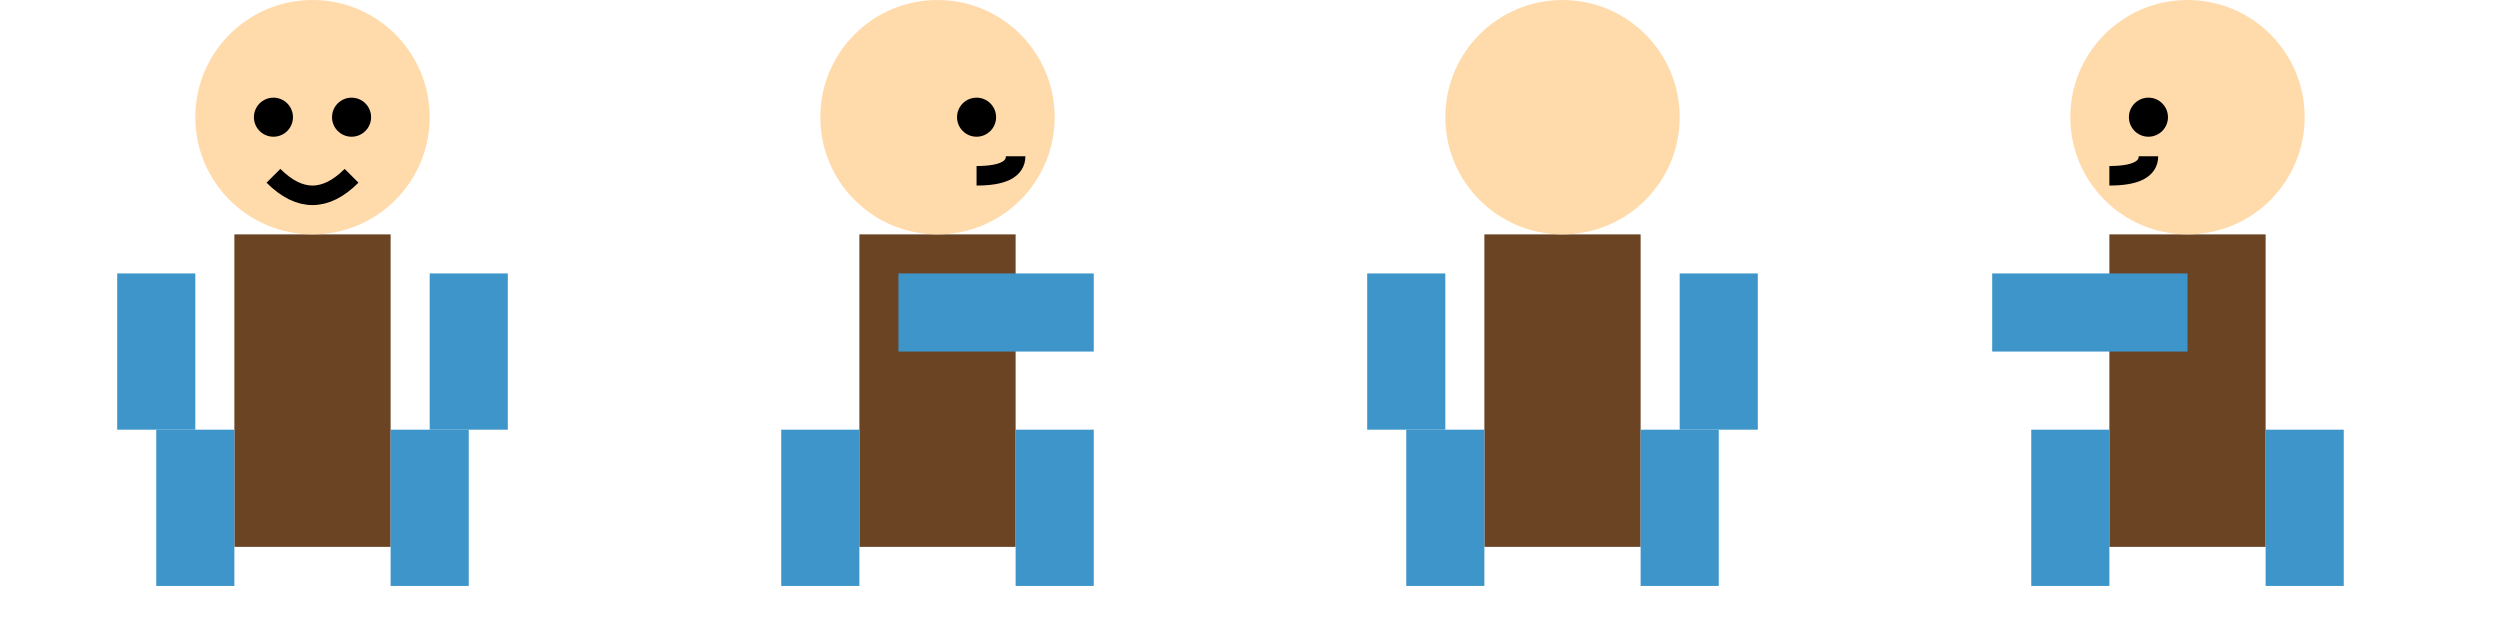
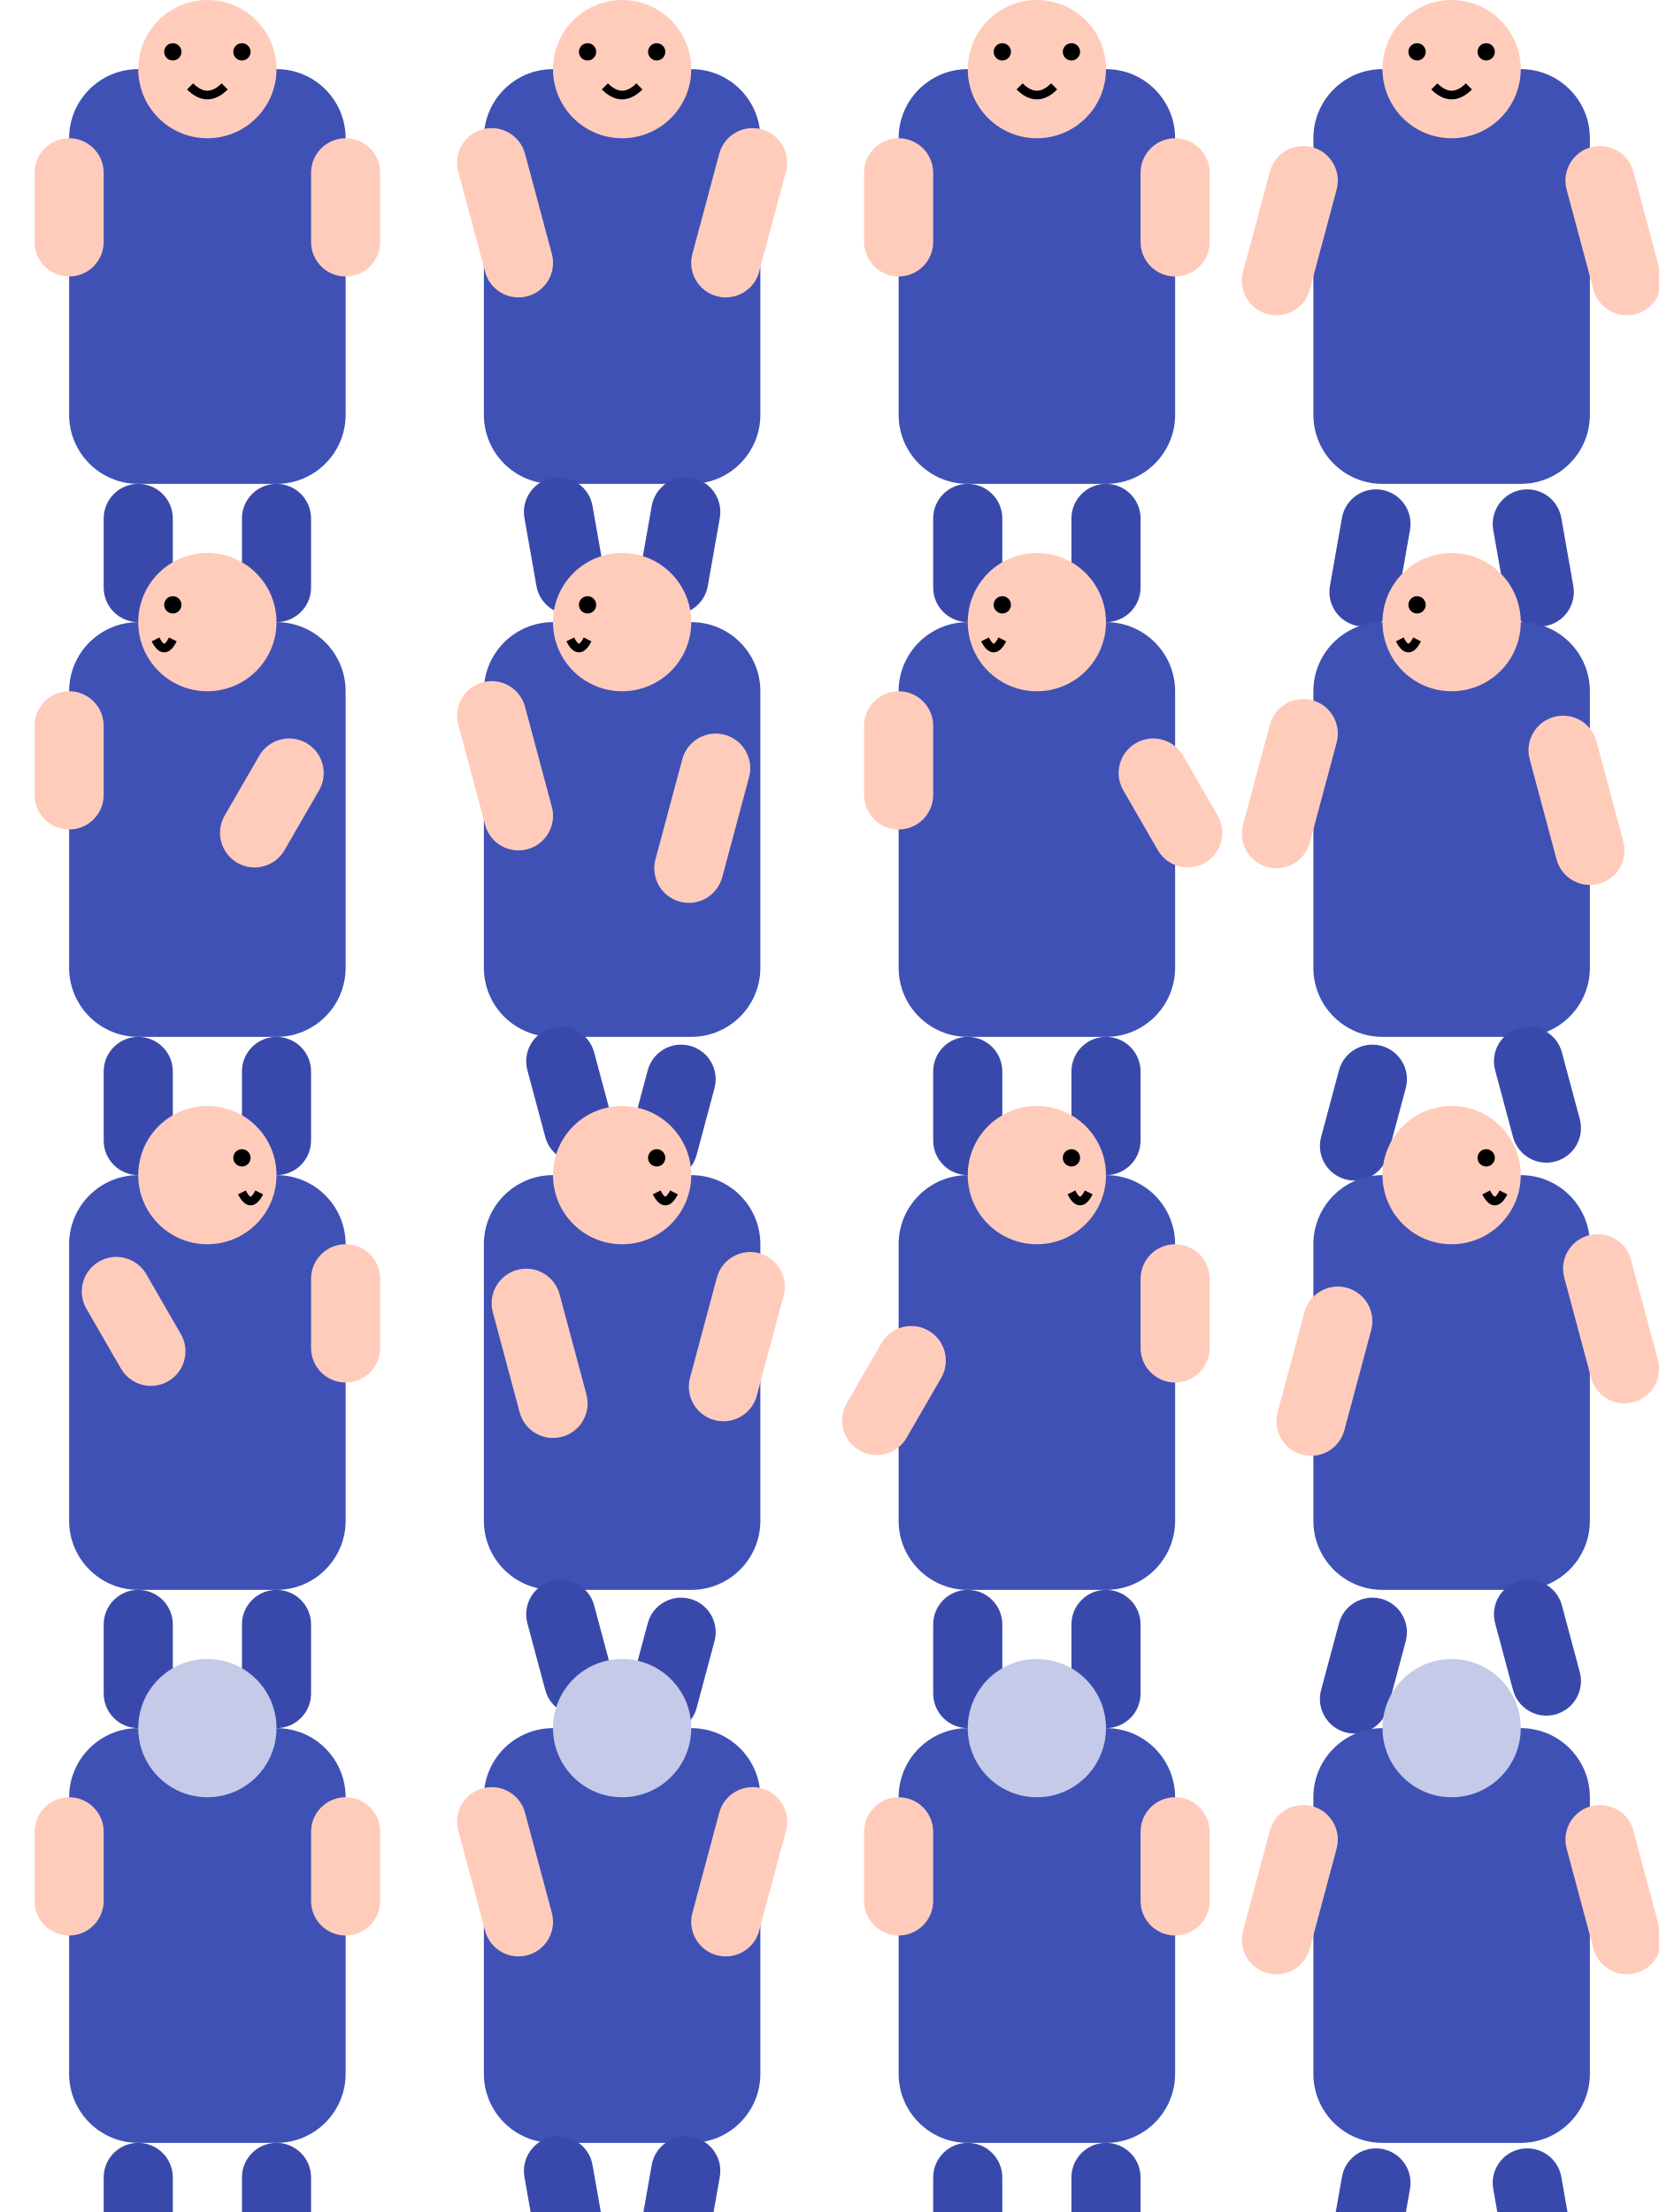
- <svg xmlns="http://www.w3.org/2000/svg" width="128" height="32" viewBox="0 0 128 32" fill="none">
-   <rect x="0" y="0" width="32" height="32" fill="none" />
-   <rect x="12" y="12" width="8" height="16" fill="#6b4423" />
-   <circle cx="16" cy="6" r="6" fill="#ffdbac" />
-   <rect x="8" y="22" width="4" height="8" fill="#3e95c9" />
-   <rect x="20" y="22" width="4" height="8" fill="#3e95c9" />
-   <rect x="6" y="14" width="4" height="8" fill="#3e95c9" />
-   <rect x="22" y="14" width="4" height="8" fill="#3e95c9" />
-   <ellipse cx="14" cy="6" rx="1" ry="1" fill="#000000" />
-   <ellipse cx="18" cy="6" rx="1" ry="1" fill="#000000" />
-   <path d="M14,9 Q16,11 18,9" stroke="#000000" stroke-width="1" fill="none" />
-   <rect x="32" y="0" width="32" height="32" fill="none" />
-   <rect x="44" y="12" width="8" height="16" fill="#6b4423" />
-   <circle cx="48" cy="6" r="6" fill="#ffdbac" />
-   <rect x="40" y="22" width="4" height="8" fill="#3e95c9" />
-   <rect x="52" y="22" width="4" height="8" fill="#3e95c9" />
-   <rect x="46" y="14" width="10" height="4" fill="#3e95c9" />
-   <ellipse cx="50" cy="6" rx="1" ry="1" fill="#000000" />
-   <path d="M50,9 Q52,9 52,8" stroke="#000000" stroke-width="1" fill="none" />
-   <rect x="64" y="0" width="32" height="32" fill="none" />
-   <rect x="76" y="12" width="8" height="16" fill="#6b4423" />
-   <circle cx="80" cy="6" r="6" fill="#ffdbac" />
-   <rect x="72" y="22" width="4" height="8" fill="#3e95c9" />
-   <rect x="84" y="22" width="4" height="8" fill="#3e95c9" />
-   <rect x="70" y="14" width="4" height="8" fill="#3e95c9" />
-   <rect x="86" y="14" width="4" height="8" fill="#3e95c9" />
-   <rect x="96" y="0" width="32" height="32" fill="none" />
-   <rect x="108" y="12" width="8" height="16" fill="#6b4423" />
-   <circle cx="112" cy="6" r="6" fill="#ffdbac" />
-   <rect x="104" y="22" width="4" height="8" fill="#3e95c9" />
-   <rect x="116" y="22" width="4" height="8" fill="#3e95c9" />
-   <rect x="102" y="14" width="10" height="4" fill="#3e95c9" />
-   <ellipse cx="110" cy="6" rx="1" ry="1" fill="#000000" />
-   <path d="M108,9 Q110,9 110,8" stroke="#000000" stroke-width="1" fill="none" />
+ <svg xmlns="http://www.w3.org/2000/svg" width="96" height="128" version="1.1" viewBox="0 0 96 128">
+   <g id="down-1">
+     <rect x="4" y="4" width="16" height="24" rx="4" fill="#3F51B5" />
+     <circle cx="12" cy="4" r="4" fill="#FFCCBC" />
+     <circle cx="10" cy="3" r="0.5" fill="#000000" />
+     <circle cx="14" cy="3" r="0.5" fill="#000000" />
+     <path d="M11,5 Q12,6 13,5" stroke="#000000" stroke-width="0.5" fill="none" />
+     <rect x="2" y="8" width="4" height="8" rx="2" fill="#FFCCBC" />
+     <rect x="18" y="8" width="4" height="8" rx="2" fill="#FFCCBC" />
+     <rect x="6" y="28" width="4" height="8" rx="2" fill="#3949AB" />
+     <rect x="14" y="28" width="4" height="8" rx="2" fill="#3949AB" />
+   </g>
+   <g id="down-2" transform="translate(24, 0)">
+     <rect x="4" y="4" width="16" height="24" rx="4" fill="#3F51B5" />
+     <circle cx="12" cy="4" r="4" fill="#FFCCBC" />
+     <circle cx="10" cy="3" r="0.5" fill="#000000" />
+     <circle cx="14" cy="3" r="0.5" fill="#000000" />
+     <path d="M11,5 Q12,6 13,5" stroke="#000000" stroke-width="0.5" fill="none" />
+     <rect x="2" y="8" width="4" height="10" rx="2" fill="#FFCCBC" transform="rotate(-15, 2, 8)" />
+     <rect x="18" y="8" width="4" height="10" rx="2" fill="#FFCCBC" transform="rotate(15, 22, 8)" />
+     <rect x="6" y="28" width="4" height="8" rx="2" fill="#3949AB" transform="rotate(-10, 6, 28)" />
+     <rect x="14" y="28" width="4" height="8" rx="2" fill="#3949AB" transform="rotate(10, 18, 28)" />
+   </g>
+   <g id="down-3" transform="translate(48, 0)">
+     <rect x="4" y="4" width="16" height="24" rx="4" fill="#3F51B5" />
+     <circle cx="12" cy="4" r="4" fill="#FFCCBC" />
+     <circle cx="10" cy="3" r="0.5" fill="#000000" />
+     <circle cx="14" cy="3" r="0.5" fill="#000000" />
+     <path d="M11,5 Q12,6 13,5" stroke="#000000" stroke-width="0.5" fill="none" />
+     <rect x="2" y="8" width="4" height="8" rx="2" fill="#FFCCBC" />
+     <rect x="18" y="8" width="4" height="8" rx="2" fill="#FFCCBC" />
+     <rect x="6" y="28" width="4" height="8" rx="2" fill="#3949AB" />
+     <rect x="14" y="28" width="4" height="8" rx="2" fill="#3949AB" />
+   </g>
+   <g id="down-4" transform="translate(72, 0)">
+     <rect x="4" y="4" width="16" height="24" rx="4" fill="#3F51B5" />
+     <circle cx="12" cy="4" r="4" fill="#FFCCBC" />
+     <circle cx="10" cy="3" r="0.5" fill="#000000" />
+     <circle cx="14" cy="3" r="0.5" fill="#000000" />
+     <path d="M11,5 Q12,6 13,5" stroke="#000000" stroke-width="0.5" fill="none" />
+     <rect x="2" y="8" width="4" height="10" rx="2" fill="#FFCCBC" transform="rotate(15, 2, 8)" />
+     <rect x="18" y="8" width="4" height="10" rx="2" fill="#FFCCBC" transform="rotate(-15, 22, 8)" />
+     <rect x="6" y="28" width="4" height="8" rx="2" fill="#3949AB" transform="rotate(10, 6, 28)" />
+     <rect x="14" y="28" width="4" height="8" rx="2" fill="#3949AB" transform="rotate(-10, 18, 28)" />
+   </g>
+   <g id="left-1" transform="translate(0, 32)">
+     <rect x="4" y="4" width="16" height="24" rx="4" fill="#3F51B5" />
+     <circle cx="12" cy="4" r="4" fill="#FFCCBC" />
+     <circle cx="10" cy="3" r="0.5" fill="#000000" />
+     <path d="M9,5 Q9.5,6 10,5" stroke="#000000" stroke-width="0.5" fill="none" />
+     <rect x="2" y="8" width="4" height="8" rx="2" fill="#FFCCBC" />
+     <rect x="16" y="10" width="4" height="8" rx="2" fill="#FFCCBC" transform="rotate(30, 16, 10)" />
+     <rect x="6" y="28" width="4" height="8" rx="2" fill="#3949AB" />
+     <rect x="14" y="28" width="4" height="8" rx="2" fill="#3949AB" />
+   </g>
+   <g id="left-2" transform="translate(24, 32)">
+     <rect x="4" y="4" width="16" height="24" rx="4" fill="#3F51B5" />
+     <circle cx="12" cy="4" r="4" fill="#FFCCBC" />
+     <circle cx="10" cy="3" r="0.5" fill="#000000" />
+     <path d="M9,5 Q9.5,6 10,5" stroke="#000000" stroke-width="0.5" fill="none" />
+     <rect x="2" y="8" width="4" height="10" rx="2" fill="#FFCCBC" transform="rotate(-15, 2, 8)" />
+     <rect x="16" y="10" width="4" height="10" rx="2" fill="#FFCCBC" transform="rotate(15, 16, 10)" />
+     <rect x="6" y="28" width="4" height="8" rx="2" fill="#3949AB" transform="rotate(-15, 6, 28)" />
+     <rect x="14" y="28" width="4" height="8" rx="2" fill="#3949AB" transform="rotate(15, 14, 28)" />
+   </g>
+   <g id="left-3" transform="translate(48, 32)">
+     <rect x="4" y="4" width="16" height="24" rx="4" fill="#3F51B5" />
+     <circle cx="12" cy="4" r="4" fill="#FFCCBC" />
+     <circle cx="10" cy="3" r="0.5" fill="#000000" />
+     <path d="M9,5 Q9.5,6 10,5" stroke="#000000" stroke-width="0.5" fill="none" />
+     <rect x="2" y="8" width="4" height="8" rx="2" fill="#FFCCBC" />
+     <rect x="16" y="12" width="4" height="8" rx="2" fill="#FFCCBC" transform="rotate(-30, 16, 12)" />
+     <rect x="6" y="28" width="4" height="8" rx="2" fill="#3949AB" />
+     <rect x="14" y="28" width="4" height="8" rx="2" fill="#3949AB" />
+   </g>
+   <g id="left-4" transform="translate(72, 32)">
+     <rect x="4" y="4" width="16" height="24" rx="4" fill="#3F51B5" />
+     <circle cx="12" cy="4" r="4" fill="#FFCCBC" />
+     <circle cx="10" cy="3" r="0.5" fill="#000000" />
+     <path d="M9,5 Q9.5,6 10,5" stroke="#000000" stroke-width="0.5" fill="none" />
+     <rect x="2" y="8" width="4" height="10" rx="2" fill="#FFCCBC" transform="rotate(15, 2, 8)" />
+     <rect x="16" y="10" width="4" height="10" rx="2" fill="#FFCCBC" transform="rotate(-15, 16, 10)" />
+     <rect x="6" y="28" width="4" height="8" rx="2" fill="#3949AB" transform="rotate(15, 6, 28)" />
+     <rect x="14" y="28" width="4" height="8" rx="2" fill="#3949AB" transform="rotate(-15, 14, 28)" />
+   </g>
+   <g id="right-1" transform="translate(0, 64)">
+     <rect x="4" y="4" width="16" height="24" rx="4" fill="#3F51B5" />
+     <circle cx="12" cy="4" r="4" fill="#FFCCBC" />
+     <circle cx="14" cy="3" r="0.5" fill="#000000" />
+     <path d="M14,5 Q14.5,6 15,5" stroke="#000000" stroke-width="0.5" fill="none" />
+     <rect x="4" y="10" width="4" height="8" rx="2" fill="#FFCCBC" transform="rotate(-30, 4, 10)" />
+     <rect x="18" y="8" width="4" height="8" rx="2" fill="#FFCCBC" />
+     <rect x="6" y="28" width="4" height="8" rx="2" fill="#3949AB" />
+     <rect x="14" y="28" width="4" height="8" rx="2" fill="#3949AB" />
+   </g>
+   <g id="right-2" transform="translate(24, 64)">
+     <rect x="4" y="4" width="16" height="24" rx="4" fill="#3F51B5" />
+     <circle cx="12" cy="4" r="4" fill="#FFCCBC" />
+     <circle cx="14" cy="3" r="0.5" fill="#000000" />
+     <path d="M14,5 Q14.5,6 15,5" stroke="#000000" stroke-width="0.5" fill="none" />
+     <rect x="4" y="10" width="4" height="10" rx="2" fill="#FFCCBC" transform="rotate(-15, 4, 10)" />
+     <rect x="18" y="8" width="4" height="10" rx="2" fill="#FFCCBC" transform="rotate(15, 18, 8)" />
+     <rect x="6" y="28" width="4" height="8" rx="2" fill="#3949AB" transform="rotate(-15, 6, 28)" />
+     <rect x="14" y="28" width="4" height="8" rx="2" fill="#3949AB" transform="rotate(15, 14, 28)" />
+   </g>
+   <g id="right-3" transform="translate(48, 64)">
+     <rect x="4" y="4" width="16" height="24" rx="4" fill="#3F51B5" />
+     <circle cx="12" cy="4" r="4" fill="#FFCCBC" />
+     <circle cx="14" cy="3" r="0.5" fill="#000000" />
+     <path d="M14,5 Q14.5,6 15,5" stroke="#000000" stroke-width="0.5" fill="none" />
+     <rect x="4" y="12" width="4" height="8" rx="2" fill="#FFCCBC" transform="rotate(30, 4, 12)" />
+     <rect x="18" y="8" width="4" height="8" rx="2" fill="#FFCCBC" />
+     <rect x="6" y="28" width="4" height="8" rx="2" fill="#3949AB" />
+     <rect x="14" y="28" width="4" height="8" rx="2" fill="#3949AB" />
+   </g>
+   <g id="right-4" transform="translate(72, 64)">
+     <rect x="4" y="4" width="16" height="24" rx="4" fill="#3F51B5" />
+     <circle cx="12" cy="4" r="4" fill="#FFCCBC" />
+     <circle cx="14" cy="3" r="0.5" fill="#000000" />
+     <path d="M14,5 Q14.5,6 15,5" stroke="#000000" stroke-width="0.5" fill="none" />
+     <rect x="4" y="10" width="4" height="10" rx="2" fill="#FFCCBC" transform="rotate(15, 4, 10)" />
+     <rect x="18" y="8" width="4" height="10" rx="2" fill="#FFCCBC" transform="rotate(-15, 18, 8)" />
+     <rect x="6" y="28" width="4" height="8" rx="2" fill="#3949AB" transform="rotate(15, 6, 28)" />
+     <rect x="14" y="28" width="4" height="8" rx="2" fill="#3949AB" transform="rotate(-15, 14, 28)" />
+   </g>
+   <g id="up-1" transform="translate(0, 96)">
+     <rect x="4" y="4" width="16" height="24" rx="4" fill="#3F51B5" />
+     <circle cx="12" cy="4" r="4" fill="#C5CAE9" />
+     <rect x="2" y="8" width="4" height="8" rx="2" fill="#FFCCBC" />
+     <rect x="18" y="8" width="4" height="8" rx="2" fill="#FFCCBC" />
+     <rect x="6" y="28" width="4" height="8" rx="2" fill="#3949AB" />
+     <rect x="14" y="28" width="4" height="8" rx="2" fill="#3949AB" />
+   </g>
+   <g id="up-2" transform="translate(24, 96)">
+     <rect x="4" y="4" width="16" height="24" rx="4" fill="#3F51B5" />
+     <circle cx="12" cy="4" r="4" fill="#C5CAE9" />
+     <rect x="2" y="8" width="4" height="10" rx="2" fill="#FFCCBC" transform="rotate(-15, 2, 8)" />
+     <rect x="18" y="8" width="4" height="10" rx="2" fill="#FFCCBC" transform="rotate(15, 22, 8)" />
+     <rect x="6" y="28" width="4" height="8" rx="2" fill="#3949AB" transform="rotate(-10, 6, 28)" />
+     <rect x="14" y="28" width="4" height="8" rx="2" fill="#3949AB" transform="rotate(10, 18, 28)" />
+   </g>
+   <g id="up-3" transform="translate(48, 96)">
+     <rect x="4" y="4" width="16" height="24" rx="4" fill="#3F51B5" />
+     <circle cx="12" cy="4" r="4" fill="#C5CAE9" />
+     <rect x="2" y="8" width="4" height="8" rx="2" fill="#FFCCBC" />
+     <rect x="18" y="8" width="4" height="8" rx="2" fill="#FFCCBC" />
+     <rect x="6" y="28" width="4" height="8" rx="2" fill="#3949AB" />
+     <rect x="14" y="28" width="4" height="8" rx="2" fill="#3949AB" />
+   </g>
+   <g id="up-4" transform="translate(72, 96)">
+     <rect x="4" y="4" width="16" height="24" rx="4" fill="#3F51B5" />
+     <circle cx="12" cy="4" r="4" fill="#C5CAE9" />
+     <rect x="2" y="8" width="4" height="10" rx="2" fill="#FFCCBC" transform="rotate(15, 2, 8)" />
+     <rect x="18" y="8" width="4" height="10" rx="2" fill="#FFCCBC" transform="rotate(-15, 22, 8)" />
+     <rect x="6" y="28" width="4" height="8" rx="2" fill="#3949AB" transform="rotate(10, 6, 28)" />
+     <rect x="14" y="28" width="4" height="8" rx="2" fill="#3949AB" transform="rotate(-10, 18, 28)" />
+   </g>
</svg>
